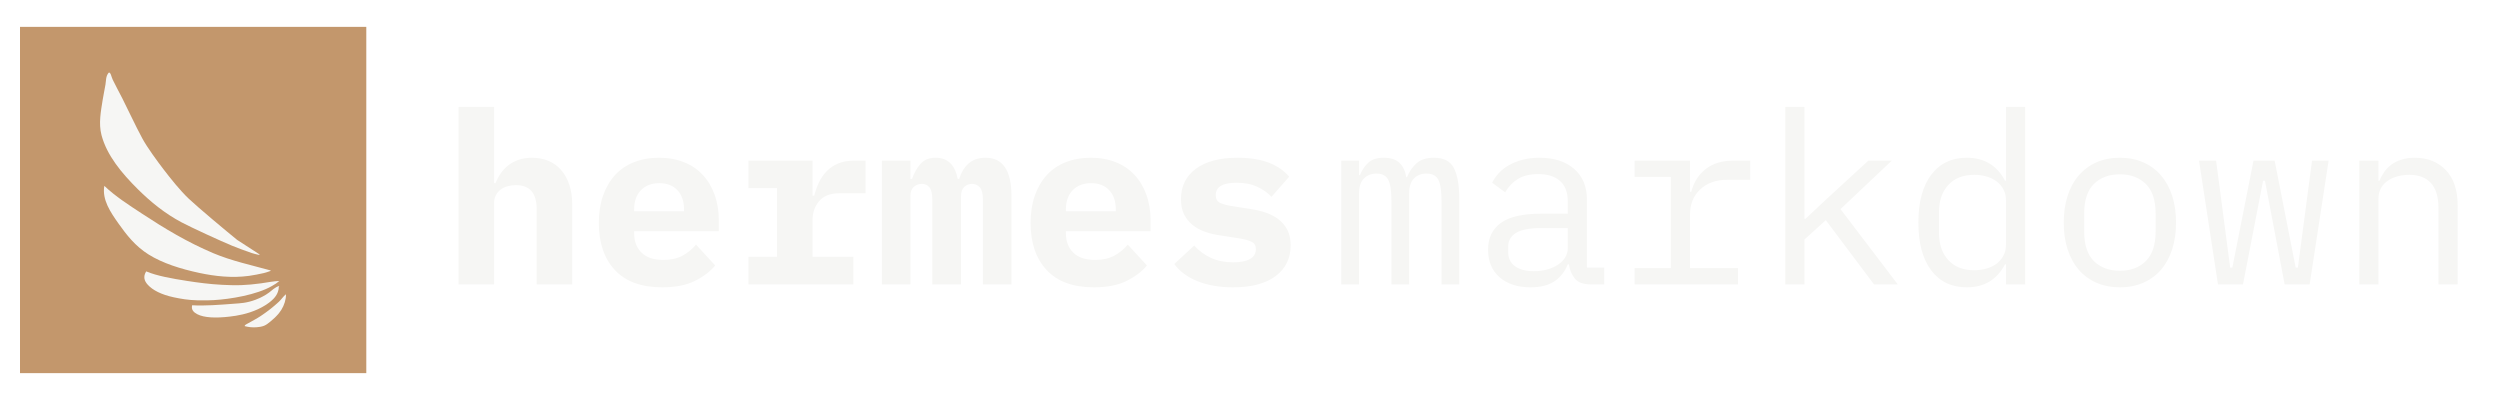
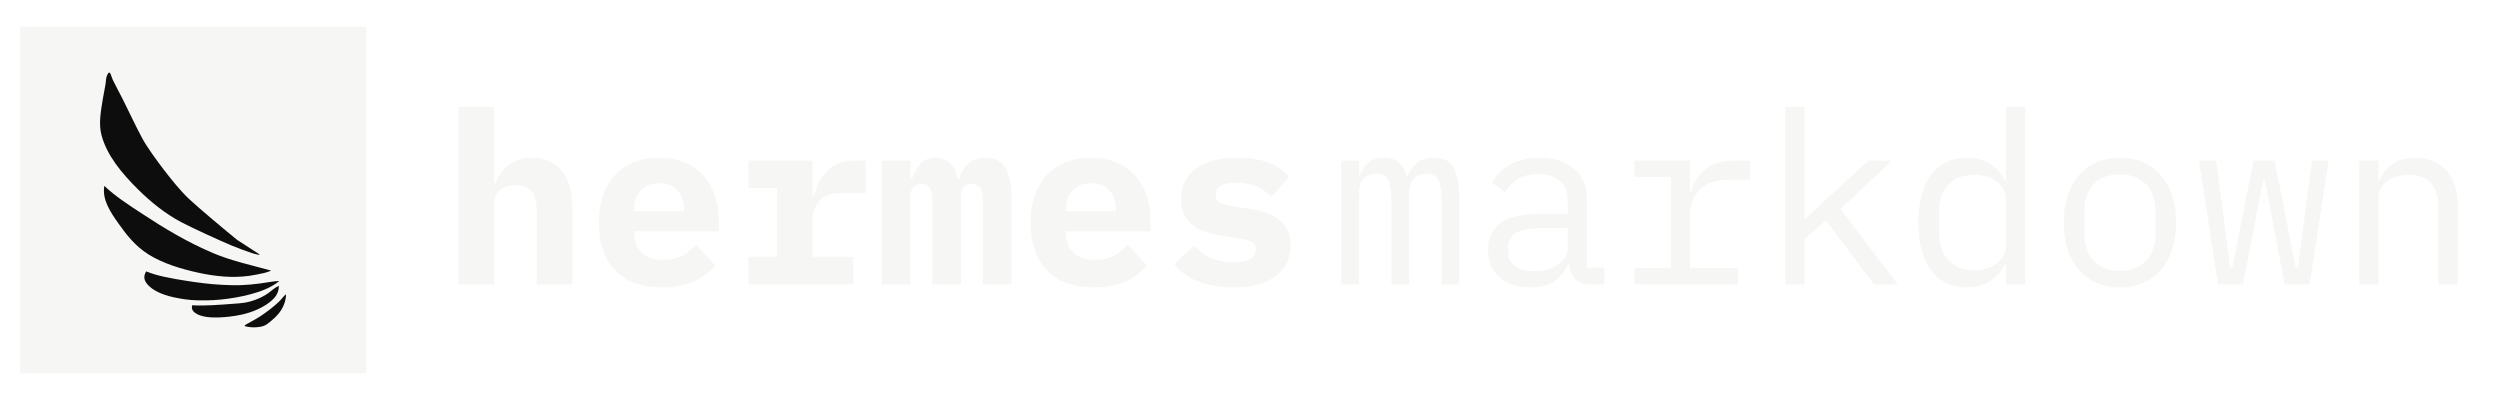
<svg xmlns="http://www.w3.org/2000/svg" width="500" zoomAndPan="magnify" viewBox="0 0 375 60" height="80" preserveAspectRatio="xMidYMid meet" version="1.0">
  <defs>
    <g />
    <clipPath id="09bf96c249">
      <path d="M 3 4.027 L 54.945 4.027 L 54.945 55.973 L 3 55.973 Z M 3 4.027 " clip-rule="nonzero" />
    </clipPath>
    <clipPath id="9918ed389f">
      <path d="M 0 0.027 L 51.945 0.027 L 51.945 51.973 L 0 51.973 Z M 0 0.027 " clip-rule="nonzero" />
    </clipPath>
    <clipPath id="b682b140a0">
      <rect x="0" width="52" y="0" height="52" />
    </clipPath>
    <clipPath id="668f2da306">
      <rect x="0" width="174" y="0" height="48" />
    </clipPath>
    <clipPath id="2eab7084ba">
      <path d="M 15.008 10.844 L 39 10.844 L 39 39 L 15.008 39 Z M 15.008 10.844 " clip-rule="nonzero" />
    </clipPath>
    <clipPath id="62c961b8ef">
      <path d="M 15.008 27 L 41 27 L 41 42 L 15.008 42 Z M 15.008 27 " clip-rule="nonzero" />
    </clipPath>
    <clipPath id="e96d7a40d1">
      <path d="M 36 44 L 42.758 44 L 42.758 49.094 L 36 49.094 Z M 36 44 " clip-rule="nonzero" />
    </clipPath>
    <clipPath id="7a82f11a93">
      <rect x="0" width="131" y="0" height="48" />
    </clipPath>
  </defs>
  <g clip-path="url(#09bf96c249)">
    <g transform="matrix(1, 0, 0, 1, 3, 4)">
      <g clip-path="url(#b682b140a0)">
        <g clip-path="url(#9918ed389f)">
-           <path fill="#c3976c" d="M 0 0.027 L 51.945 0.027 L 51.945 51.973 L 0 51.973 Z M 0 0.027 " fill-opacity="1" fill-rule="nonzero" />
+           <path fill="#f6f6f4" d="M 0 0.027 L 51.945 0.027 L 51.945 51.973 L 0 51.973 Z M 0 0.027 " fill-opacity="1" fill-rule="nonzero" />
        </g>
      </g>
    </g>
  </g>
  <g transform="matrix(1, 0, 0, 1, 199, 6)">
    <g clip-path="url(#668f2da306)">
      <g fill="#f6f6f4" fill-opacity="1">
        <g transform="translate(0.248288, 36.66117)">
          <g>
            <path d="M 1.938 0 L 1.938 -18.562 L 4.609 -18.562 L 4.609 -16.406 L 4.75 -16.406 C 5.039 -17.125 5.445 -17.734 5.969 -18.234 C 6.5 -18.742 7.281 -19 8.312 -19 C 9.395 -19 10.195 -18.727 10.719 -18.188 C 11.25 -17.645 11.57 -16.941 11.688 -16.078 L 11.797 -16.078 C 12.141 -16.922 12.617 -17.617 13.234 -18.172 C 13.859 -18.723 14.723 -19 15.828 -19 C 17.336 -19 18.348 -18.469 18.859 -17.406 C 19.379 -16.352 19.641 -14.844 19.641 -12.875 L 19.641 0 L 16.984 0 L 16.984 -12.422 C 16.984 -14.004 16.82 -15.098 16.5 -15.703 C 16.176 -16.316 15.582 -16.625 14.719 -16.625 C 13.945 -16.625 13.32 -16.379 12.844 -15.891 C 12.363 -15.398 12.125 -14.648 12.125 -13.641 L 12.125 0 L 9.469 0 L 9.469 -12.422 C 9.469 -14.004 9.305 -15.098 8.984 -15.703 C 8.66 -16.316 8.078 -16.625 7.234 -16.625 C 6.461 -16.625 5.832 -16.379 5.344 -15.891 C 4.852 -15.398 4.609 -14.648 4.609 -13.641 L 4.609 0 Z M 1.938 0 " />
          </g>
        </g>
      </g>
      <g fill="#f6f6f4" fill-opacity="1">
        <g transform="translate(21.8361, 36.66117)">
          <g>
            <path d="M 17.812 0 C 16.688 0 15.883 -0.285 15.406 -0.859 C 14.926 -1.441 14.625 -2.16 14.5 -3.016 L 14.328 -3.016 C 13.91 -1.941 13.254 -1.098 12.359 -0.484 C 11.461 0.129 10.258 0.438 8.75 0.438 C 6.801 0.438 5.25 -0.066 4.094 -1.078 C 2.945 -2.086 2.375 -3.469 2.375 -5.219 C 2.375 -6.945 3.004 -8.273 4.266 -9.203 C 5.523 -10.141 7.555 -10.609 10.359 -10.609 L 14.328 -10.609 L 14.328 -12.453 C 14.328 -13.816 13.941 -14.836 13.172 -15.516 C 12.398 -16.203 11.305 -16.547 9.891 -16.547 C 8.648 -16.547 7.633 -16.301 6.844 -15.812 C 6.051 -15.32 5.414 -14.656 4.938 -13.812 L 2.984 -15.25 C 3.223 -15.738 3.547 -16.207 3.953 -16.656 C 4.359 -17.113 4.863 -17.516 5.469 -17.859 C 6.07 -18.211 6.754 -18.488 7.516 -18.688 C 8.285 -18.895 9.141 -19 10.078 -19 C 12.254 -19 13.984 -18.445 15.266 -17.344 C 16.555 -16.238 17.203 -14.703 17.203 -12.734 L 17.203 -2.516 L 19.797 -2.516 L 19.797 0 Z M 9.25 -1.984 C 9.988 -1.984 10.664 -2.07 11.281 -2.25 C 11.895 -2.426 12.426 -2.664 12.875 -2.969 C 13.332 -3.27 13.688 -3.629 13.938 -4.047 C 14.195 -4.461 14.328 -4.91 14.328 -5.391 L 14.328 -8.453 L 10.359 -8.453 C 8.629 -8.453 7.367 -8.211 6.578 -7.734 C 5.785 -7.254 5.391 -6.562 5.391 -5.656 L 5.391 -4.891 C 5.391 -3.93 5.734 -3.207 6.422 -2.719 C 7.109 -2.227 8.051 -1.984 9.25 -1.984 Z M 9.25 -1.984 " />
          </g>
        </g>
      </g>
      <g fill="#f6f6f4" fill-opacity="1">
        <g transform="translate(43.42391, 36.66117)">
          <g>
            <path d="M 2.766 -2.453 L 8.203 -2.453 L 8.203 -16.125 L 2.766 -16.125 L 2.766 -18.562 L 11.078 -18.562 L 11.078 -13.891 L 11.266 -13.891 C 11.648 -15.348 12.375 -16.488 13.438 -17.312 C 14.508 -18.145 15.875 -18.562 17.531 -18.562 L 20.109 -18.562 L 20.109 -15.688 L 16.625 -15.688 C 14.969 -15.688 13.629 -15.207 12.609 -14.25 C 11.586 -13.289 11.078 -12.031 11.078 -10.469 L 11.078 -2.453 L 18.281 -2.453 L 18.281 0 L 2.766 0 Z M 2.766 -2.453 " />
          </g>
        </g>
      </g>
      <g fill="#f6f6f4" fill-opacity="1">
        <g transform="translate(65.01172, 36.66117)">
          <g>
            <path d="M 3.781 -26.625 L 6.656 -26.625 L 6.656 -9.828 L 6.797 -9.828 L 10.047 -12.875 L 16.234 -18.562 L 19.75 -18.562 L 12.062 -11.297 L 20.656 0 L 17.094 0 L 9.859 -9.641 L 6.656 -6.734 L 6.656 0 L 3.781 0 Z M 3.781 -26.625 " />
          </g>
        </g>
      </g>
      <g fill="#f6f6f4" fill-opacity="1">
        <g transform="translate(86.59953, 36.66117)">
          <g>
            <path d="M 15.297 -3.016 L 15.156 -3.016 C 13.945 -0.711 12.035 0.438 9.422 0.438 C 7.148 0.438 5.367 -0.41 4.078 -2.109 C 2.797 -3.816 2.156 -6.207 2.156 -9.281 C 2.156 -12.352 2.797 -14.738 4.078 -16.438 C 5.367 -18.145 7.148 -19 9.422 -19 C 12.035 -19 13.945 -17.848 15.156 -15.547 L 15.297 -15.547 L 15.297 -26.625 L 18.172 -26.625 L 18.172 0 L 15.297 0 Z M 10.547 -2.125 C 11.191 -2.125 11.801 -2.207 12.375 -2.375 C 12.957 -2.539 13.461 -2.785 13.891 -3.109 C 14.316 -3.43 14.656 -3.828 14.906 -4.297 C 15.164 -4.766 15.297 -5.312 15.297 -5.938 L 15.297 -12.625 C 15.297 -13.25 15.164 -13.797 14.906 -14.266 C 14.656 -14.734 14.316 -15.129 13.891 -15.453 C 13.461 -15.773 12.957 -16.02 12.375 -16.188 C 11.801 -16.352 11.191 -16.438 10.547 -16.438 C 8.867 -16.438 7.566 -15.926 6.641 -14.906 C 5.711 -13.895 5.25 -12.551 5.25 -10.875 L 5.25 -7.703 C 5.25 -6.023 5.711 -4.676 6.641 -3.656 C 7.566 -2.633 8.867 -2.125 10.547 -2.125 Z M 10.547 -2.125 " />
          </g>
        </g>
      </g>
      <g fill="#f6f6f4" fill-opacity="1">
        <g transform="translate(108.1873, 36.66117)">
          <g>
            <path d="M 10.797 0.438 C 9.504 0.438 8.332 0.207 7.281 -0.25 C 6.238 -0.707 5.352 -1.359 4.625 -2.203 C 3.895 -3.055 3.336 -4.078 2.953 -5.266 C 2.566 -6.453 2.375 -7.789 2.375 -9.281 C 2.375 -10.75 2.566 -12.082 2.953 -13.281 C 3.336 -14.477 3.895 -15.5 4.625 -16.344 C 5.352 -17.195 6.238 -17.852 7.281 -18.312 C 8.332 -18.77 9.504 -19 10.797 -19 C 12.086 -19 13.254 -18.77 14.297 -18.312 C 15.348 -17.852 16.238 -17.195 16.969 -16.344 C 17.695 -15.5 18.254 -14.477 18.641 -13.281 C 19.023 -12.082 19.219 -10.75 19.219 -9.281 C 19.219 -7.789 19.023 -6.453 18.641 -5.266 C 18.254 -4.078 17.695 -3.055 16.969 -2.203 C 16.238 -1.359 15.348 -0.707 14.297 -0.25 C 13.254 0.207 12.086 0.438 10.797 0.438 Z M 10.797 -2.047 C 12.398 -2.047 13.691 -2.523 14.672 -3.484 C 15.66 -4.453 16.156 -5.941 16.156 -7.953 L 16.156 -10.609 C 16.156 -12.629 15.66 -14.117 14.672 -15.078 C 13.691 -16.035 12.398 -16.516 10.797 -16.516 C 9.191 -16.516 7.895 -16.035 6.906 -15.078 C 5.926 -14.117 5.438 -12.629 5.438 -10.609 L 5.438 -7.953 C 5.438 -5.941 5.926 -4.453 6.906 -3.484 C 7.895 -2.523 9.191 -2.047 10.797 -2.047 Z M 10.797 -2.047 " />
          </g>
        </g>
      </g>
      <g fill="#f6f6f4" fill-opacity="1">
        <g transform="translate(129.7751, 36.66117)">
          <g>
            <path d="M 1.078 -18.562 L 3.641 -18.562 L 5.75 -2.516 L 6.078 -2.516 L 9.25 -18.562 L 12.422 -18.562 L 15.578 -2.516 L 15.906 -2.516 L 18.031 -18.562 L 20.516 -18.562 L 17.672 0 L 13.922 0 L 10.969 -15.547 L 10.688 -15.547 L 7.672 0 L 3.922 0 Z M 1.078 -18.562 " />
          </g>
        </g>
      </g>
      <g fill="#f6f6f4" fill-opacity="1">
        <g transform="translate(151.363, 36.66117)">
          <g>
            <path d="M 3.531 0 L 3.531 -18.562 L 6.406 -18.562 L 6.406 -15.547 L 6.547 -15.547 C 6.742 -16.004 6.984 -16.441 7.266 -16.859 C 7.555 -17.273 7.91 -17.641 8.328 -17.953 C 8.742 -18.266 9.238 -18.516 9.812 -18.703 C 10.395 -18.898 11.07 -19 11.844 -19 C 13.781 -19 15.336 -18.379 16.516 -17.141 C 17.691 -15.91 18.281 -14.164 18.281 -11.906 L 18.281 0 L 15.406 0 L 15.406 -11.406 C 15.406 -13.113 15.031 -14.379 14.281 -15.203 C 13.539 -16.023 12.453 -16.438 11.016 -16.438 C 10.43 -16.438 9.863 -16.363 9.312 -16.219 C 8.77 -16.082 8.281 -15.867 7.844 -15.578 C 7.414 -15.297 7.066 -14.926 6.797 -14.469 C 6.535 -14.008 6.406 -13.477 6.406 -12.875 L 6.406 0 Z M 3.531 0 " />
          </g>
        </g>
      </g>
    </g>
  </g>
  <g clip-path="url(#2eab7084ba)">
-     <path fill="#f6f6f4" d="M 38.965 38.18 L 35.574 35.984 C 34.031 34.738 29.719 31.137 28.305 29.797 C 27.023 28.582 25.594 26.789 24.562 25.441 C 23.602 24.188 22.09 22.133 21.355 20.777 C 20.281 18.785 19.352 16.742 18.336 14.73 C 17.867 13.805 17.359 12.895 16.91 11.961 C 16.797 11.73 16.742 11.48 16.648 11.242 C 16.637 11.207 16.457 10.703 16.258 10.957 C 15.859 11.477 15.914 12.113 15.82 12.688 C 15.695 13.441 15.527 14.195 15.406 14.949 C 15.133 16.68 14.766 18.516 15.223 20.258 C 16.027 23.32 18.277 26.004 20.703 28.406 C 22.594 30.277 24.707 32.008 27.23 33.348 C 28.777 34.168 33.145 36.168 34.797 36.852 C 35.758 37.25 36.754 37.602 37.746 37.949 C 38.023 38.047 38.316 38.105 38.602 38.18 C 38.668 38.195 38.898 38.262 38.965 38.18 Z M 38.965 38.18 " fill-opacity="1" fill-rule="evenodd" />
+     <path fill="#0d0d0d" d="M 38.965 38.18 L 35.574 35.984 C 34.031 34.738 29.719 31.137 28.305 29.797 C 27.023 28.582 25.594 26.789 24.562 25.441 C 23.602 24.188 22.09 22.133 21.355 20.777 C 20.281 18.785 19.352 16.742 18.336 14.73 C 17.867 13.805 17.359 12.895 16.91 11.961 C 16.797 11.73 16.742 11.48 16.648 11.242 C 16.637 11.207 16.457 10.703 16.258 10.957 C 15.859 11.477 15.914 12.113 15.82 12.688 C 15.695 13.441 15.527 14.195 15.406 14.949 C 15.133 16.68 14.766 18.516 15.223 20.258 C 16.027 23.32 18.277 26.004 20.703 28.406 C 22.594 30.277 24.707 32.008 27.23 33.348 C 28.777 34.168 33.145 36.168 34.797 36.852 C 35.758 37.25 36.754 37.602 37.746 37.949 C 38.023 38.047 38.316 38.105 38.602 38.18 C 38.668 38.195 38.898 38.262 38.965 38.18 Z M 38.965 38.18 " fill-opacity="1" fill-rule="evenodd" />
  </g>
  <g clip-path="url(#62c961b8ef)">
-     <path fill="#f6f6f4" d="M 40.625 40.574 C 37.727 39.777 34.688 39.117 32.02 37.988 C 28.113 36.34 24.652 34.254 21.336 32.07 C 19.336 30.758 17.281 29.445 15.648 27.879 C 15.289 29.957 16.574 31.832 17.793 33.555 C 18.98 35.227 20.281 36.91 22.262 38.156 C 24.414 39.504 27.109 40.336 29.875 40.934 C 32.246 41.441 34.797 41.73 37.359 41.379 C 38.102 41.277 38.836 41.121 39.566 40.961 C 39.832 40.906 40.078 40.809 40.332 40.727 C 40.414 40.703 40.598 40.652 40.625 40.574 Z M 40.625 40.574 " fill-opacity="1" fill-rule="evenodd" />
+     <path fill="#0d0d0d" d="M 40.625 40.574 C 37.727 39.777 34.688 39.117 32.02 37.988 C 28.113 36.34 24.652 34.254 21.336 32.07 C 19.336 30.758 17.281 29.445 15.648 27.879 C 15.289 29.957 16.574 31.832 17.793 33.555 C 18.98 35.227 20.281 36.91 22.262 38.156 C 24.414 39.504 27.109 40.336 29.875 40.934 C 32.246 41.441 34.797 41.73 37.359 41.379 C 38.102 41.277 38.836 41.121 39.566 40.961 C 39.832 40.906 40.078 40.809 40.332 40.727 C 40.414 40.703 40.598 40.652 40.625 40.574 Z M 40.625 40.574 " fill-opacity="1" fill-rule="evenodd" />
  </g>
-   <path fill="#f6f6f4" d="M 41.898 42.145 C 41.078 42.172 40.051 42.371 39.125 42.504 C 38.082 42.648 37.094 42.738 36.191 42.77 C 35.207 42.805 34.102 42.762 33.324 42.723 C 31.398 42.621 29.719 42.395 28.098 42.145 C 25.785 41.785 23.516 41.383 21.93 40.707 C 21.426 41.516 21.66 42.152 22.156 42.703 C 22.898 43.523 24.203 44.199 26.078 44.598 C 27.109 44.816 28.195 45.012 29.598 45.047 C 30.055 45.059 30.531 45.062 31.023 45.055 C 31.359 45.051 31.715 45.035 32.078 45.016 C 34.543 44.875 38.52 44.219 40.789 42.902 C 41.309 42.602 41.57 42.438 41.898 42.145 Z M 41.898 42.145 " fill-opacity="1" fill-rule="evenodd" />
-   <path fill="#f6f6f4" d="M 41.898 42.891 C 41.266 43.055 40.742 43.594 40.371 43.875 C 39.797 44.309 39.043 44.691 38.332 44.961 C 36.98 45.469 36.027 45.488 35.148 45.555 C 32.914 45.727 30.676 45.902 28.824 45.789 C 28.645 46.453 29.047 46.848 29.602 47.137 C 30.602 47.656 32.34 47.742 34.469 47.488 C 34.77 47.449 35.074 47.414 35.398 47.359 C 36.59 47.16 38.305 46.746 39.898 45.723 C 40.078 45.605 40.246 45.488 40.398 45.371 C 41.477 44.547 41.684 43.883 41.793 43.375 C 41.828 43.215 41.754 43.098 41.898 42.891 Z M 41.898 42.891 " fill-opacity="1" fill-rule="evenodd" />
+   <path fill="#0d0d0d" d="M 41.898 42.145 C 41.078 42.172 40.051 42.371 39.125 42.504 C 38.082 42.648 37.094 42.738 36.191 42.77 C 35.207 42.805 34.102 42.762 33.324 42.723 C 31.398 42.621 29.719 42.395 28.098 42.145 C 25.785 41.785 23.516 41.383 21.93 40.707 C 21.426 41.516 21.66 42.152 22.156 42.703 C 22.898 43.523 24.203 44.199 26.078 44.598 C 27.109 44.816 28.195 45.012 29.598 45.047 C 30.055 45.059 30.531 45.062 31.023 45.055 C 31.359 45.051 31.715 45.035 32.078 45.016 C 34.543 44.875 38.52 44.219 40.789 42.902 C 41.309 42.602 41.57 42.438 41.898 42.145 Z M 41.898 42.145 " fill-opacity="1" fill-rule="evenodd" />
+   <path fill="#0d0d0d" d="M 41.898 42.891 C 41.266 43.055 40.742 43.594 40.371 43.875 C 39.797 44.309 39.043 44.691 38.332 44.961 C 36.98 45.469 36.027 45.488 35.148 45.555 C 32.914 45.727 30.676 45.902 28.824 45.789 C 28.645 46.453 29.047 46.848 29.602 47.137 C 30.602 47.656 32.34 47.742 34.469 47.488 C 34.77 47.449 35.074 47.414 35.398 47.359 C 36.59 47.16 38.305 46.746 39.898 45.723 C 40.078 45.605 40.246 45.488 40.398 45.371 C 41.477 44.547 41.684 43.883 41.793 43.375 C 41.828 43.215 41.754 43.098 41.898 42.891 Z M 41.898 42.891 " fill-opacity="1" fill-rule="evenodd" />
  <g clip-path="url(#e96d7a40d1)">
-     <path fill="#f6f6f4" d="M 42.879 44.141 C 42.5 44.461 42.207 44.91 41.844 45.254 C 40.98 46.055 40.074 46.758 39.145 47.375 C 38.473 47.824 37.781 48.18 37.098 48.559 C 37.004 48.609 36.852 48.691 36.762 48.77 C 36.715 48.809 36.688 48.883 36.719 48.926 C 37.273 49.066 37.859 49.137 38.465 49.09 C 38.848 49.059 39.242 49.016 39.633 48.855 C 39.949 48.727 40.246 48.484 40.535 48.254 C 40.996 47.887 41.438 47.469 41.836 46.988 C 42.352 46.367 42.73 45.543 42.855 44.75 C 42.895 44.52 42.887 44.461 42.891 44.238 C 42.891 44.207 42.895 44.164 42.879 44.141 Z M 42.879 44.141 " fill-opacity="1" fill-rule="evenodd" />
+     <path fill="#0d0d0d" d="M 42.879 44.141 C 42.5 44.461 42.207 44.91 41.844 45.254 C 40.98 46.055 40.074 46.758 39.145 47.375 C 38.473 47.824 37.781 48.18 37.098 48.559 C 37.004 48.609 36.852 48.691 36.762 48.77 C 36.715 48.809 36.688 48.883 36.719 48.926 C 37.273 49.066 37.859 49.137 38.465 49.09 C 38.848 49.059 39.242 49.016 39.633 48.855 C 39.949 48.727 40.246 48.484 40.535 48.254 C 40.996 47.887 41.438 47.469 41.836 46.988 C 42.352 46.367 42.73 45.543 42.855 44.75 C 42.895 44.52 42.887 44.461 42.891 44.238 C 42.891 44.207 42.895 44.164 42.879 44.141 Z M 42.879 44.141 " fill-opacity="1" fill-rule="evenodd" />
  </g>
  <g transform="matrix(1, 0, 0, 1, 66, 6)">
    <g clip-path="url(#7a82f11a93)">
      <g fill="#f6f6f4" fill-opacity="1">
        <g transform="translate(0.43965, 36.66117)">
          <g>
            <path d="M 2.344 -26.625 L 7.672 -26.625 L 7.672 -15.188 L 7.875 -15.188 C 8.094 -15.719 8.359 -16.207 8.672 -16.656 C 8.984 -17.113 9.359 -17.516 9.797 -17.859 C 10.242 -18.211 10.758 -18.488 11.344 -18.688 C 11.938 -18.895 12.602 -19 13.344 -19 C 14.238 -19 15.055 -18.848 15.797 -18.547 C 16.535 -18.242 17.172 -17.789 17.703 -17.188 C 18.234 -16.594 18.645 -15.863 18.938 -15 C 19.238 -14.133 19.391 -13.141 19.391 -12.016 L 19.391 0 L 14.062 0 L 14.062 -11.297 C 14.062 -13.691 13.02 -14.891 10.938 -14.891 C 10.531 -14.891 10.129 -14.836 9.734 -14.734 C 9.336 -14.629 8.984 -14.461 8.672 -14.234 C 8.359 -14.004 8.113 -13.719 7.938 -13.375 C 7.758 -13.039 7.672 -12.648 7.672 -12.203 L 7.672 0 L 2.344 0 Z M 2.344 -26.625 " />
          </g>
        </g>
      </g>
      <g fill="#f6f6f4" fill-opacity="1">
        <g transform="translate(22.02746, 36.66117)">
          <g>
            <path d="M 11.297 0.438 C 8.18 0.438 5.816 -0.426 4.203 -2.156 C 2.598 -3.883 1.797 -6.238 1.797 -9.219 C 1.797 -10.727 2.004 -12.086 2.422 -13.297 C 2.848 -14.504 3.445 -15.535 4.219 -16.391 C 5 -17.242 5.945 -17.891 7.062 -18.328 C 8.188 -18.773 9.441 -19 10.828 -19 C 12.223 -19 13.473 -18.773 14.578 -18.328 C 15.68 -17.891 16.613 -17.258 17.375 -16.438 C 18.145 -15.625 18.738 -14.633 19.156 -13.469 C 19.582 -12.312 19.797 -11.016 19.797 -9.578 L 19.797 -7.984 L 7.094 -7.984 L 7.094 -7.672 C 7.094 -6.461 7.461 -5.492 8.203 -4.766 C 8.941 -4.035 10.035 -3.672 11.484 -3.672 C 12.586 -3.672 13.535 -3.879 14.328 -4.297 C 15.117 -4.723 15.801 -5.281 16.375 -5.969 L 19.25 -2.844 C 18.531 -1.957 17.52 -1.188 16.219 -0.531 C 14.926 0.113 13.285 0.438 11.297 0.438 Z M 10.875 -15.188 C 9.719 -15.188 8.797 -14.832 8.109 -14.125 C 7.43 -13.414 7.094 -12.461 7.094 -11.266 L 7.094 -10.969 L 14.578 -10.969 L 14.578 -11.266 C 14.578 -12.484 14.242 -13.441 13.578 -14.141 C 12.922 -14.836 12.02 -15.188 10.875 -15.188 Z M 10.875 -15.188 " />
          </g>
        </g>
      </g>
      <g fill="#f6f6f4" fill-opacity="1">
        <g transform="translate(43.61527, 36.66117)">
          <g>
            <path d="M 2.656 -4.141 L 6.938 -4.141 L 6.938 -14.438 L 2.656 -14.438 L 2.656 -18.562 L 12.266 -18.562 L 12.266 -13.312 L 12.516 -13.312 C 12.691 -13.988 12.926 -14.645 13.219 -15.281 C 13.52 -15.914 13.906 -16.477 14.375 -16.969 C 14.844 -17.457 15.41 -17.844 16.078 -18.125 C 16.754 -18.414 17.547 -18.562 18.453 -18.562 L 20.219 -18.562 L 20.219 -13.672 L 16.266 -13.672 C 14.941 -13.672 13.941 -13.281 13.266 -12.5 C 12.598 -11.719 12.266 -10.766 12.266 -9.641 L 12.266 -4.141 L 18.391 -4.141 L 18.391 0 L 2.656 0 Z M 2.656 -4.141 " />
          </g>
        </g>
      </g>
      <g fill="#f6f6f4" fill-opacity="1">
        <g transform="translate(65.20308, 36.66117)">
          <g>
            <path d="M 1.078 0 L 1.078 -18.562 L 5.359 -18.562 L 5.359 -15.828 L 5.609 -15.828 C 5.898 -16.691 6.316 -17.438 6.859 -18.062 C 7.398 -18.688 8.16 -19 9.141 -19 C 10.941 -19 12.047 -17.941 12.453 -15.828 L 12.672 -15.828 C 12.805 -16.266 12.984 -16.672 13.203 -17.047 C 13.422 -17.43 13.688 -17.77 14 -18.062 C 14.312 -18.352 14.68 -18.582 15.109 -18.75 C 15.547 -18.914 16.051 -19 16.625 -19 C 19.219 -19 20.516 -17.094 20.516 -13.281 L 20.516 0 L 16.234 0 L 16.234 -12.734 C 16.234 -13.598 16.082 -14.203 15.781 -14.547 C 15.477 -14.898 15.086 -15.078 14.609 -15.078 C 14.148 -15.078 13.758 -14.926 13.438 -14.625 C 13.113 -14.32 12.953 -13.863 12.953 -13.25 L 12.953 0 L 8.641 0 L 8.641 -12.734 C 8.641 -13.598 8.5 -14.203 8.219 -14.547 C 7.945 -14.898 7.57 -15.078 7.094 -15.078 C 6.613 -15.078 6.203 -14.926 5.859 -14.625 C 5.523 -14.32 5.359 -13.863 5.359 -13.25 L 5.359 0 Z M 1.078 0 " />
          </g>
        </g>
      </g>
      <g fill="#f6f6f4" fill-opacity="1">
        <g transform="translate(86.79089, 36.66117)">
          <g>
            <path d="M 11.297 0.438 C 8.18 0.438 5.816 -0.426 4.203 -2.156 C 2.598 -3.883 1.797 -6.238 1.797 -9.219 C 1.797 -10.727 2.004 -12.086 2.422 -13.297 C 2.848 -14.504 3.445 -15.535 4.219 -16.391 C 5 -17.242 5.945 -17.891 7.062 -18.328 C 8.188 -18.773 9.441 -19 10.828 -19 C 12.223 -19 13.473 -18.773 14.578 -18.328 C 15.68 -17.891 16.613 -17.258 17.375 -16.438 C 18.145 -15.625 18.738 -14.633 19.156 -13.469 C 19.582 -12.312 19.797 -11.016 19.797 -9.578 L 19.797 -7.984 L 7.094 -7.984 L 7.094 -7.672 C 7.094 -6.461 7.461 -5.492 8.203 -4.766 C 8.941 -4.035 10.035 -3.672 11.484 -3.672 C 12.586 -3.672 13.535 -3.879 14.328 -4.297 C 15.117 -4.723 15.801 -5.281 16.375 -5.969 L 19.25 -2.844 C 18.531 -1.957 17.52 -1.188 16.219 -0.531 C 14.926 0.113 13.285 0.438 11.297 0.438 Z M 10.875 -15.188 C 9.719 -15.188 8.797 -14.832 8.109 -14.125 C 7.43 -13.414 7.094 -12.461 7.094 -11.266 L 7.094 -10.969 L 14.578 -10.969 L 14.578 -11.266 C 14.578 -12.484 14.242 -13.441 13.578 -14.141 C 12.922 -14.836 12.02 -15.188 10.875 -15.188 Z M 10.875 -15.188 " />
          </g>
        </g>
      </g>
      <g fill="#f6f6f4" fill-opacity="1">
        <g transform="translate(108.3787, 36.66117)">
          <g>
            <path d="M 10.578 0.438 C 8.516 0.438 6.723 0.121 5.203 -0.5 C 3.68 -1.125 2.535 -1.977 1.766 -3.062 L 4.75 -5.828 C 5.469 -5.035 6.312 -4.414 7.281 -3.969 C 8.258 -3.531 9.367 -3.312 10.609 -3.312 C 11.672 -3.312 12.5 -3.473 13.094 -3.797 C 13.695 -4.117 14 -4.617 14 -5.297 C 14 -5.816 13.797 -6.176 13.391 -6.375 C 12.984 -6.582 12.414 -6.75 11.688 -6.875 L 8.703 -7.344 C 7.867 -7.457 7.094 -7.641 6.375 -7.891 C 5.656 -8.148 5.031 -8.492 4.5 -8.922 C 3.969 -9.359 3.547 -9.883 3.234 -10.5 C 2.922 -11.125 2.766 -11.883 2.766 -12.781 C 2.766 -14.719 3.508 -16.238 5 -17.344 C 6.488 -18.445 8.578 -19 11.266 -19 C 13.086 -19 14.641 -18.754 15.922 -18.266 C 17.203 -17.773 18.227 -17.07 19 -16.156 L 16.344 -13.141 C 15.789 -13.734 15.082 -14.234 14.219 -14.641 C 13.352 -15.047 12.305 -15.25 11.078 -15.25 C 9.016 -15.25 7.984 -14.629 7.984 -13.391 C 7.984 -12.836 8.188 -12.457 8.594 -12.25 C 9.008 -12.051 9.578 -11.891 10.297 -11.766 L 13.25 -11.297 C 14.082 -11.18 14.859 -10.992 15.578 -10.734 C 16.297 -10.484 16.926 -10.141 17.469 -9.703 C 18.008 -9.273 18.438 -8.75 18.75 -8.125 C 19.062 -7.508 19.219 -6.754 19.219 -5.859 C 19.219 -3.922 18.469 -2.383 16.969 -1.25 C 15.469 -0.125 13.336 0.438 10.578 0.438 Z M 10.578 0.438 " />
          </g>
        </g>
      </g>
    </g>
  </g>
</svg>
